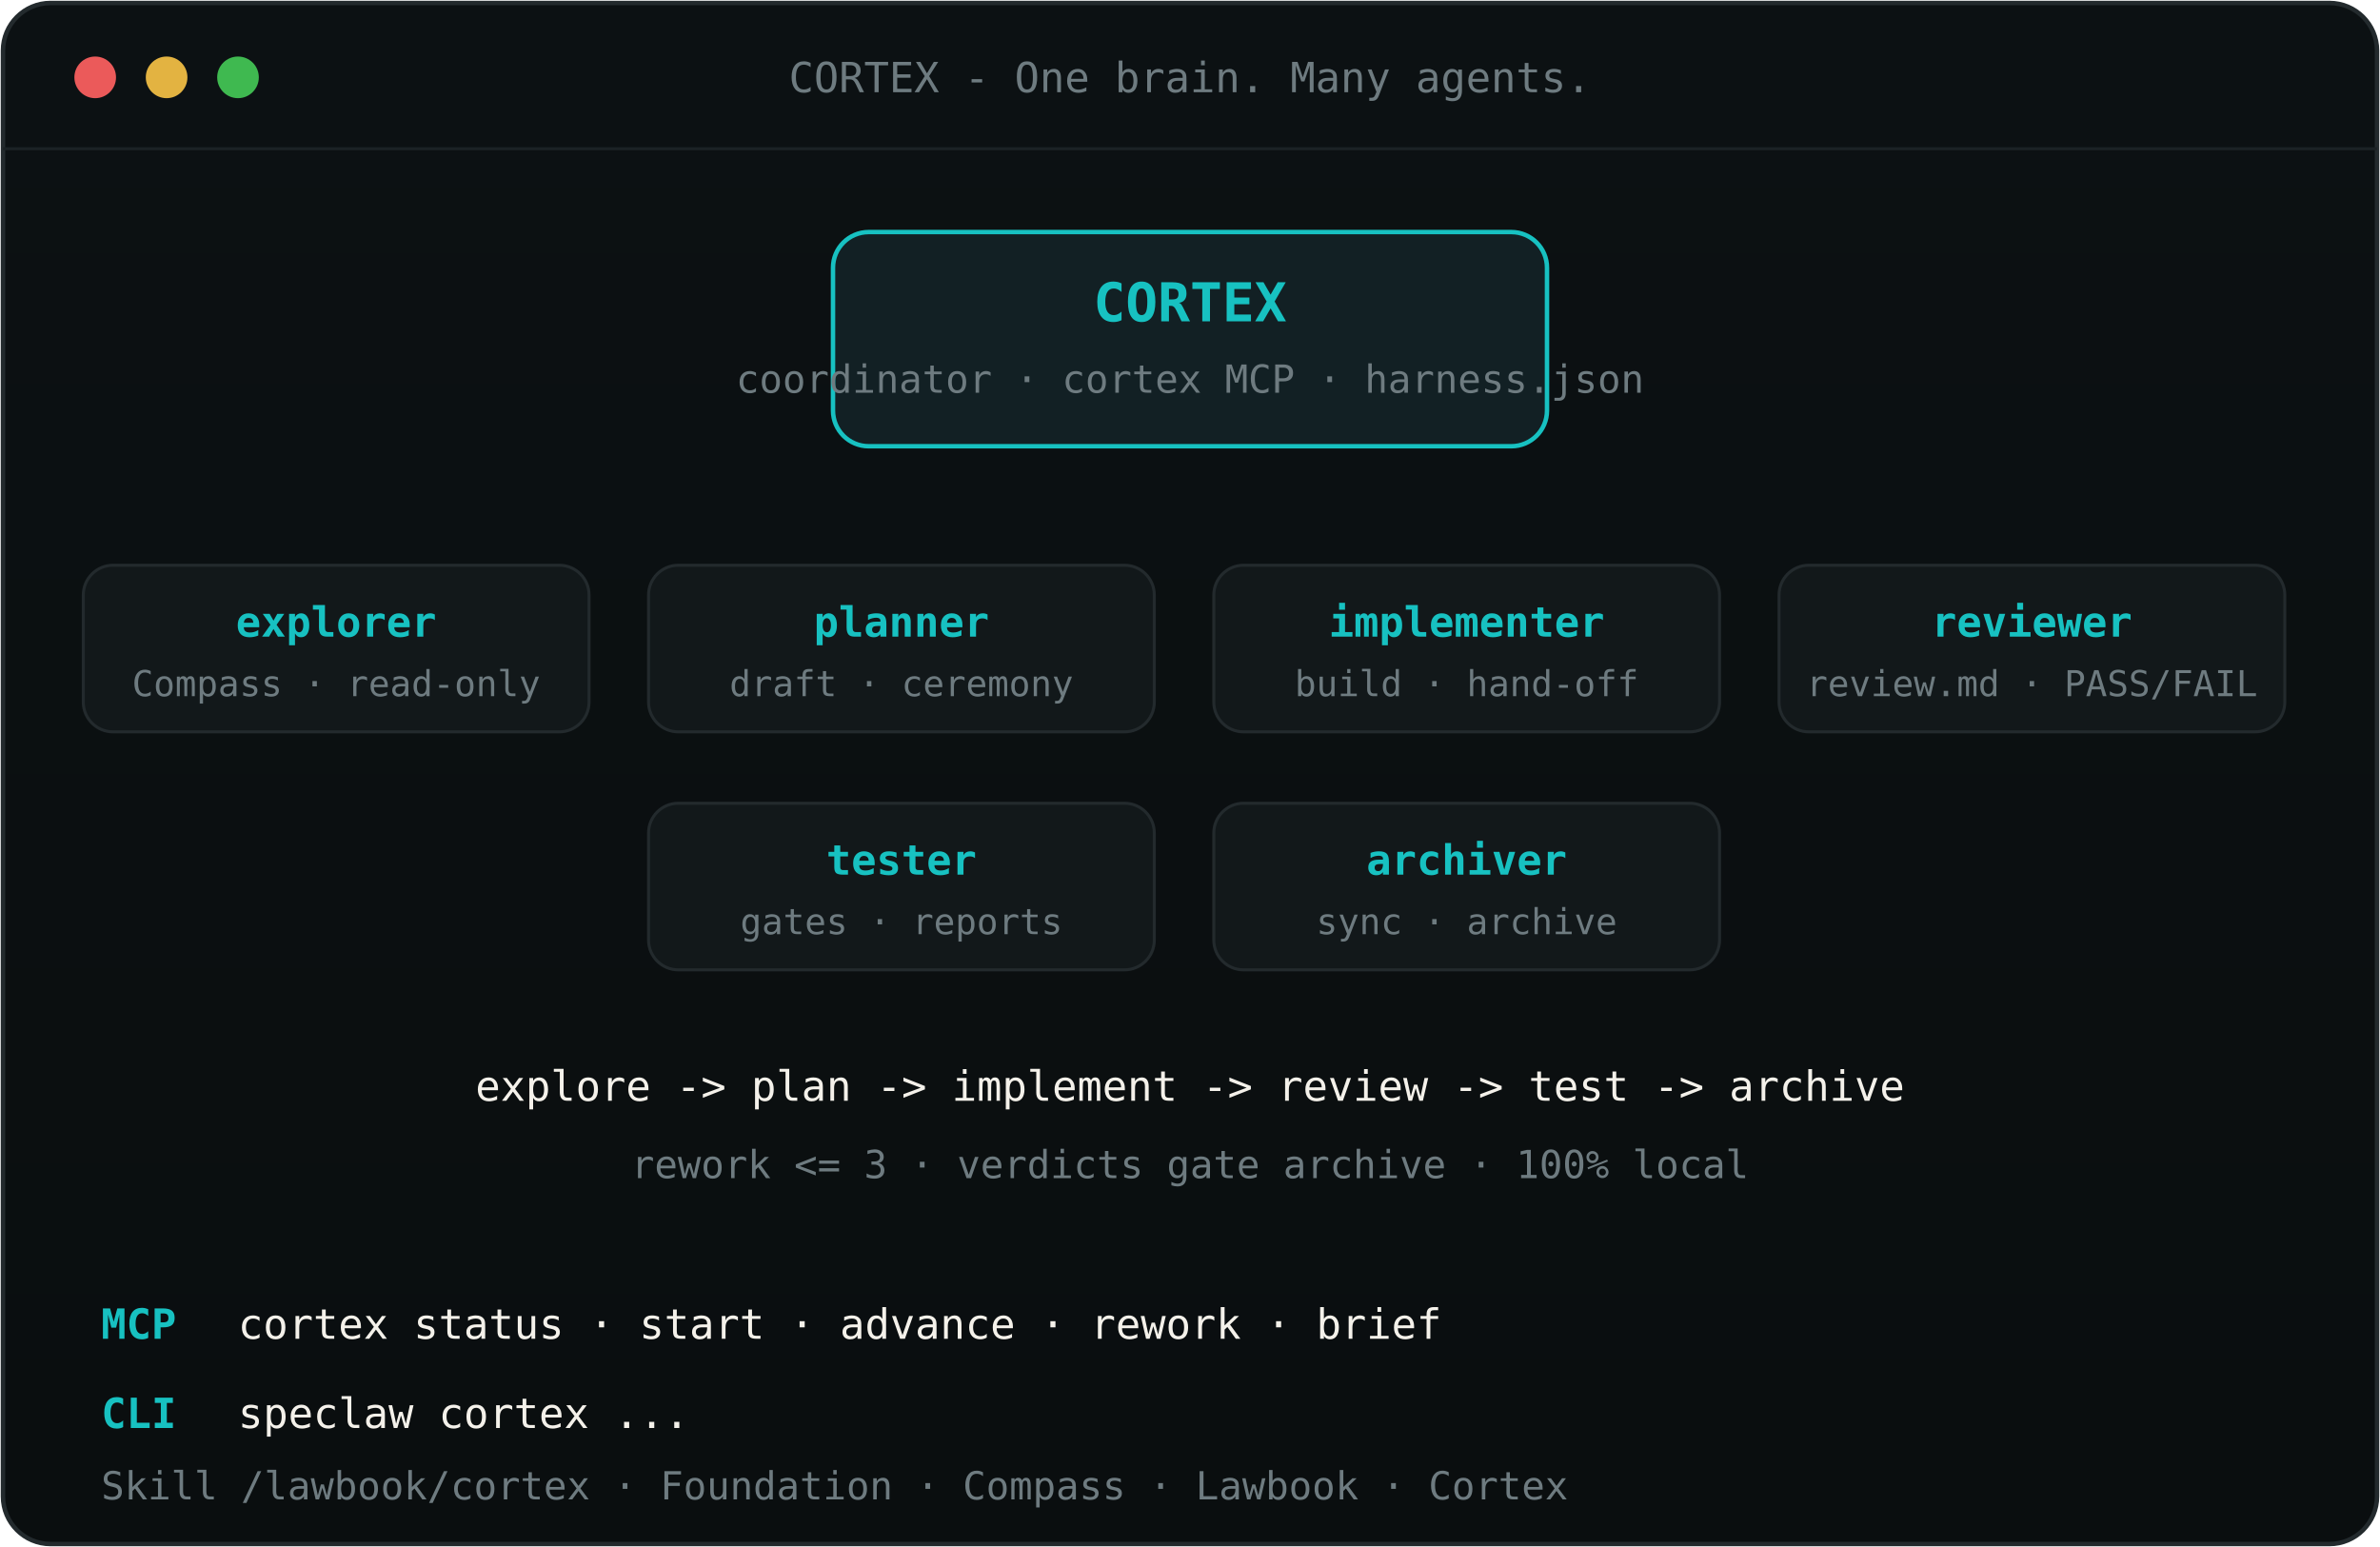
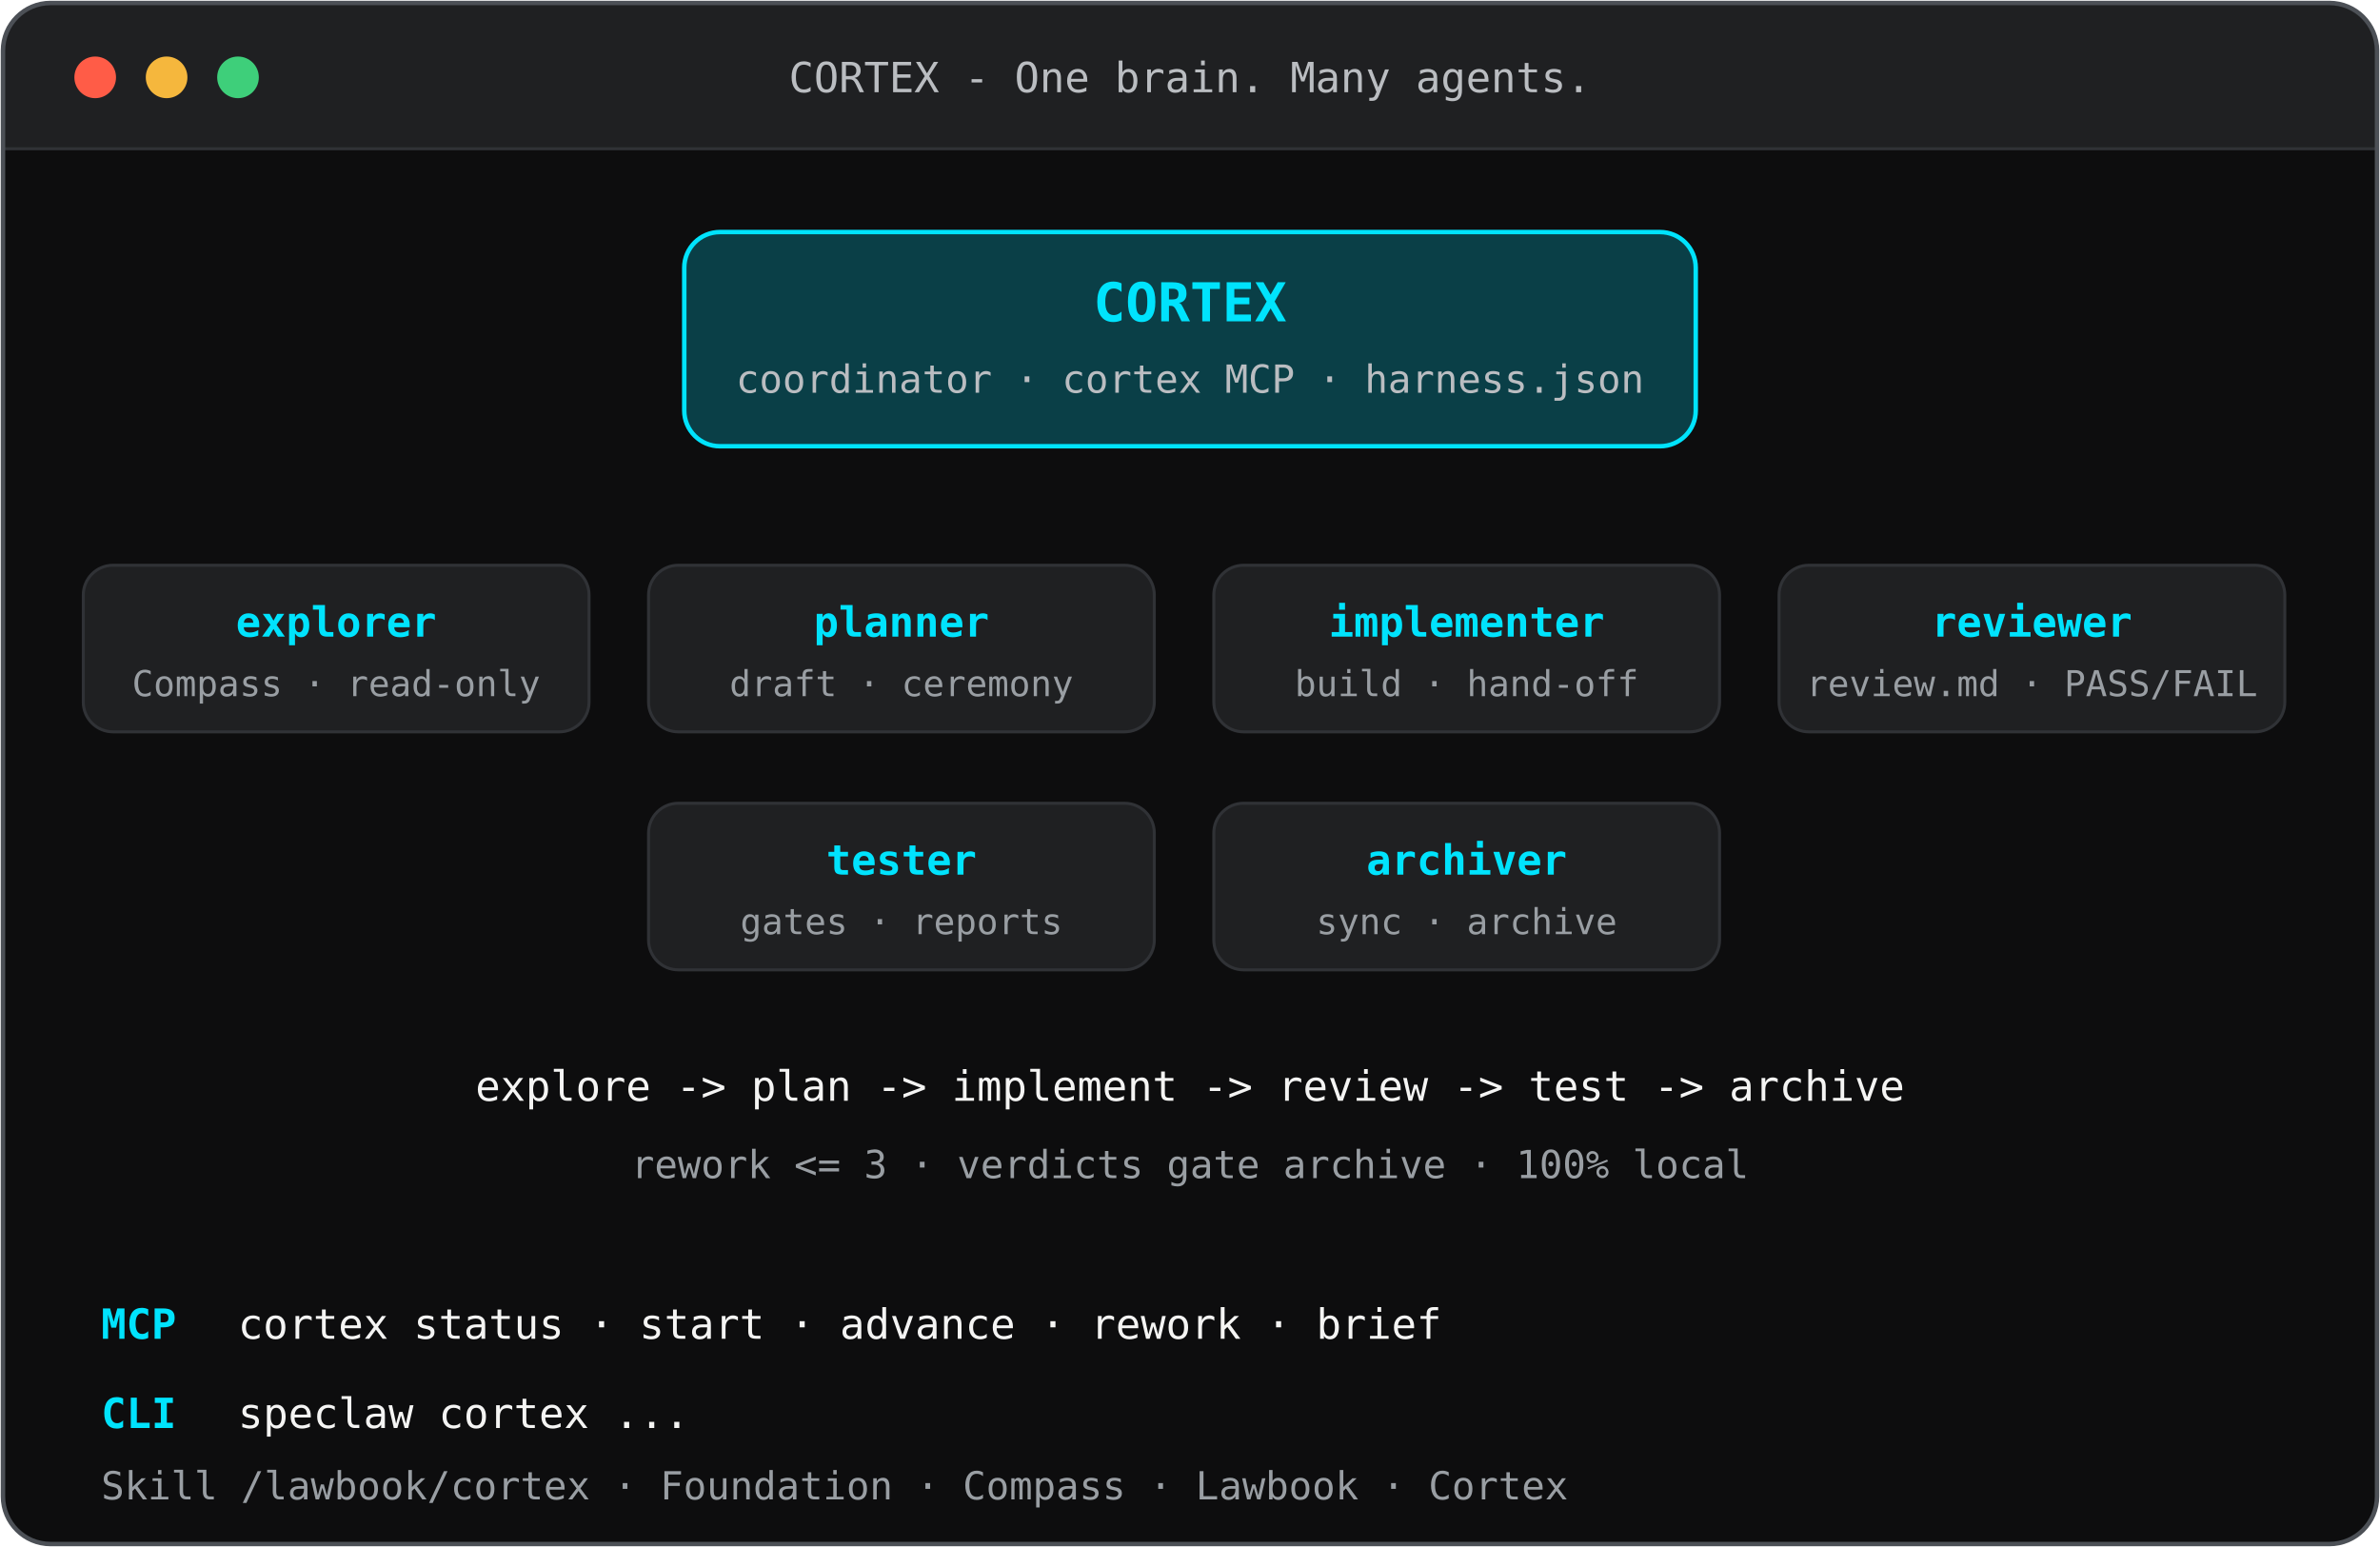
<svg xmlns="http://www.w3.org/2000/svg" viewBox="0 0 800 520" width="800" height="520" role="img" aria-label="Cortex - One brain. Many agents.">
  <defs>
-     <linearGradient id="win" x1="0" y1="0" x2="0" y2="1">
-       <stop offset="0" stop-color="#0C1113" />
-       <stop offset="1" stop-color="#0A0E0F" />
-     </linearGradient>
    <style>
-       text{font-family:'SF Mono','JetBrains Mono','Fira Code',Menlo,Consolas,monospace;}
-       .cy{fill:#17C1C1;}.cr{fill:#F4F1EA;}.mu{fill:#6E7B80;}.hd{font-weight:700;}
+       text{font-family:'Chivo Mono','SFMono-Regular',Menlo,monospace;}
+       .cy{fill:#00e3fd;}.cr{fill:#f4f4f3;}.mu{fill:#999ea3;}.hd{font-weight:700;}
    </style>
  </defs>
-   <rect x="1" y="1" width="798" height="518" rx="16" fill="url(#win)" stroke="#232A2D" stroke-width="1.5" />
-   <line x1="1" y1="50" x2="799" y2="50" stroke="#1B2225" />
-   <circle cx="32" cy="26" r="7" fill="#EB5A5A" />
-   <circle cx="56" cy="26" r="7" fill="#E3B341" />
-   <circle cx="80" cy="26" r="7" fill="#3FB950" />
-   <text x="400" y="31" text-anchor="middle" class="mu" font-size="14">CORTEX - One brain. Many agents.</text>
-   <rect x="280" y="78" width="240" height="72" rx="12" fill="#122024" stroke="#17C1C1" stroke-width="1.5" />
+   <rect x="1" y="1" width="798" height="518" rx="16" fill="#0d0d0e" />
+   <path d="M1 50V17A16 16 0 0 1 17 1H783A16 16 0 0 1 799 17V50Z" fill="#1f2022" />
+   <line x1="1" y1="50" x2="799" y2="50" stroke="#303236" />
+   <rect x="1" y="1" width="798" height="518" rx="16" fill="none" stroke="#4c5056" stroke-width="1.5" />
+   <circle cx="32" cy="26" r="7" fill="#ff5c47" />
+   <circle cx="56" cy="26" r="7" fill="#f5b73d" />
+   <circle cx="80" cy="26" r="7" fill="#3ecf7a" />
+   <text x="400" y="31" text-anchor="middle" fill="#babdc1" font-size="14">CORTEX - One brain. Many agents.</text>
+   <rect x="230" y="78" width="340" height="72" rx="12" fill="#0a3f47" stroke="#00e3fd" stroke-width="1.5" />
  <text x="400" y="108" text-anchor="middle" class="cy hd" font-size="18">CORTEX</text>
-   <text x="400" y="132" text-anchor="middle" class="mu" font-size="13">coordinator · cortex MCP · harness.json</text>
-   <rect x="28" y="190" width="170" height="56" rx="10" fill="#12181A" stroke="#232A2D" />
+   <text x="400" y="132" text-anchor="middle" fill="#babdc1" font-size="13">coordinator · cortex MCP · harness.json</text>
+   <rect x="28" y="190" width="170" height="56" rx="10" fill="#1f2022" stroke="#303236" />
  <text x="113" y="214" text-anchor="middle" class="cy hd" font-size="14">explorer</text>
  <text x="113" y="234" text-anchor="middle" class="mu" font-size="12">Compass · read-only</text>
-   <rect x="218" y="190" width="170" height="56" rx="10" fill="#12181A" stroke="#232A2D" />
+   <rect x="218" y="190" width="170" height="56" rx="10" fill="#1f2022" stroke="#303236" />
  <text x="303" y="214" text-anchor="middle" class="cy hd" font-size="14">planner</text>
  <text x="303" y="234" text-anchor="middle" class="mu" font-size="12">draft · ceremony</text>
-   <rect x="408" y="190" width="170" height="56" rx="10" fill="#12181A" stroke="#232A2D" />
+   <rect x="408" y="190" width="170" height="56" rx="10" fill="#1f2022" stroke="#303236" />
  <text x="493" y="214" text-anchor="middle" class="cy hd" font-size="14">implementer</text>
  <text x="493" y="234" text-anchor="middle" class="mu" font-size="12">build · hand-off</text>
-   <rect x="598" y="190" width="170" height="56" rx="10" fill="#12181A" stroke="#232A2D" />
+   <rect x="598" y="190" width="170" height="56" rx="10" fill="#1f2022" stroke="#303236" />
  <text x="683" y="214" text-anchor="middle" class="cy hd" font-size="14">reviewer</text>
  <text x="683" y="234" text-anchor="middle" class="mu" font-size="12">review.md · PASS/FAIL</text>
-   <rect x="218" y="270" width="170" height="56" rx="10" fill="#12181A" stroke="#232A2D" />
+   <rect x="218" y="270" width="170" height="56" rx="10" fill="#1f2022" stroke="#303236" />
  <text x="303" y="294" text-anchor="middle" class="cy hd" font-size="14">tester</text>
  <text x="303" y="314" text-anchor="middle" class="mu" font-size="12">gates · reports</text>
-   <rect x="408" y="270" width="170" height="56" rx="10" fill="#12181A" stroke="#232A2D" />
+   <rect x="408" y="270" width="170" height="56" rx="10" fill="#1f2022" stroke="#303236" />
  <text x="493" y="294" text-anchor="middle" class="cy hd" font-size="14">archiver</text>
  <text x="493" y="314" text-anchor="middle" class="mu" font-size="12">sync · archive</text>
  <text x="400" y="370" text-anchor="middle" class="cr" font-size="14">explore -&gt; plan -&gt; implement -&gt; review -&gt; test -&gt; archive</text>
  <text x="400" y="396" text-anchor="middle" class="mu" font-size="13">rework &lt;= 3 · verdicts gate archive · 100% local</text>
  <text x="34" y="450" class="cy hd" font-size="14">MCP</text>
  <text x="80" y="450" class="cr" font-size="14">cortex  status · start · advance · rework · brief</text>
  <text x="34" y="480" class="cy hd" font-size="14">CLI</text>
  <text x="80" y="480" class="cr" font-size="14">speclaw cortex ...</text>
  <text x="34" y="504" class="mu" font-size="13">Skill /lawbook/cortex · Foundation · Compass · Lawbook · Cortex</text>
</svg>
